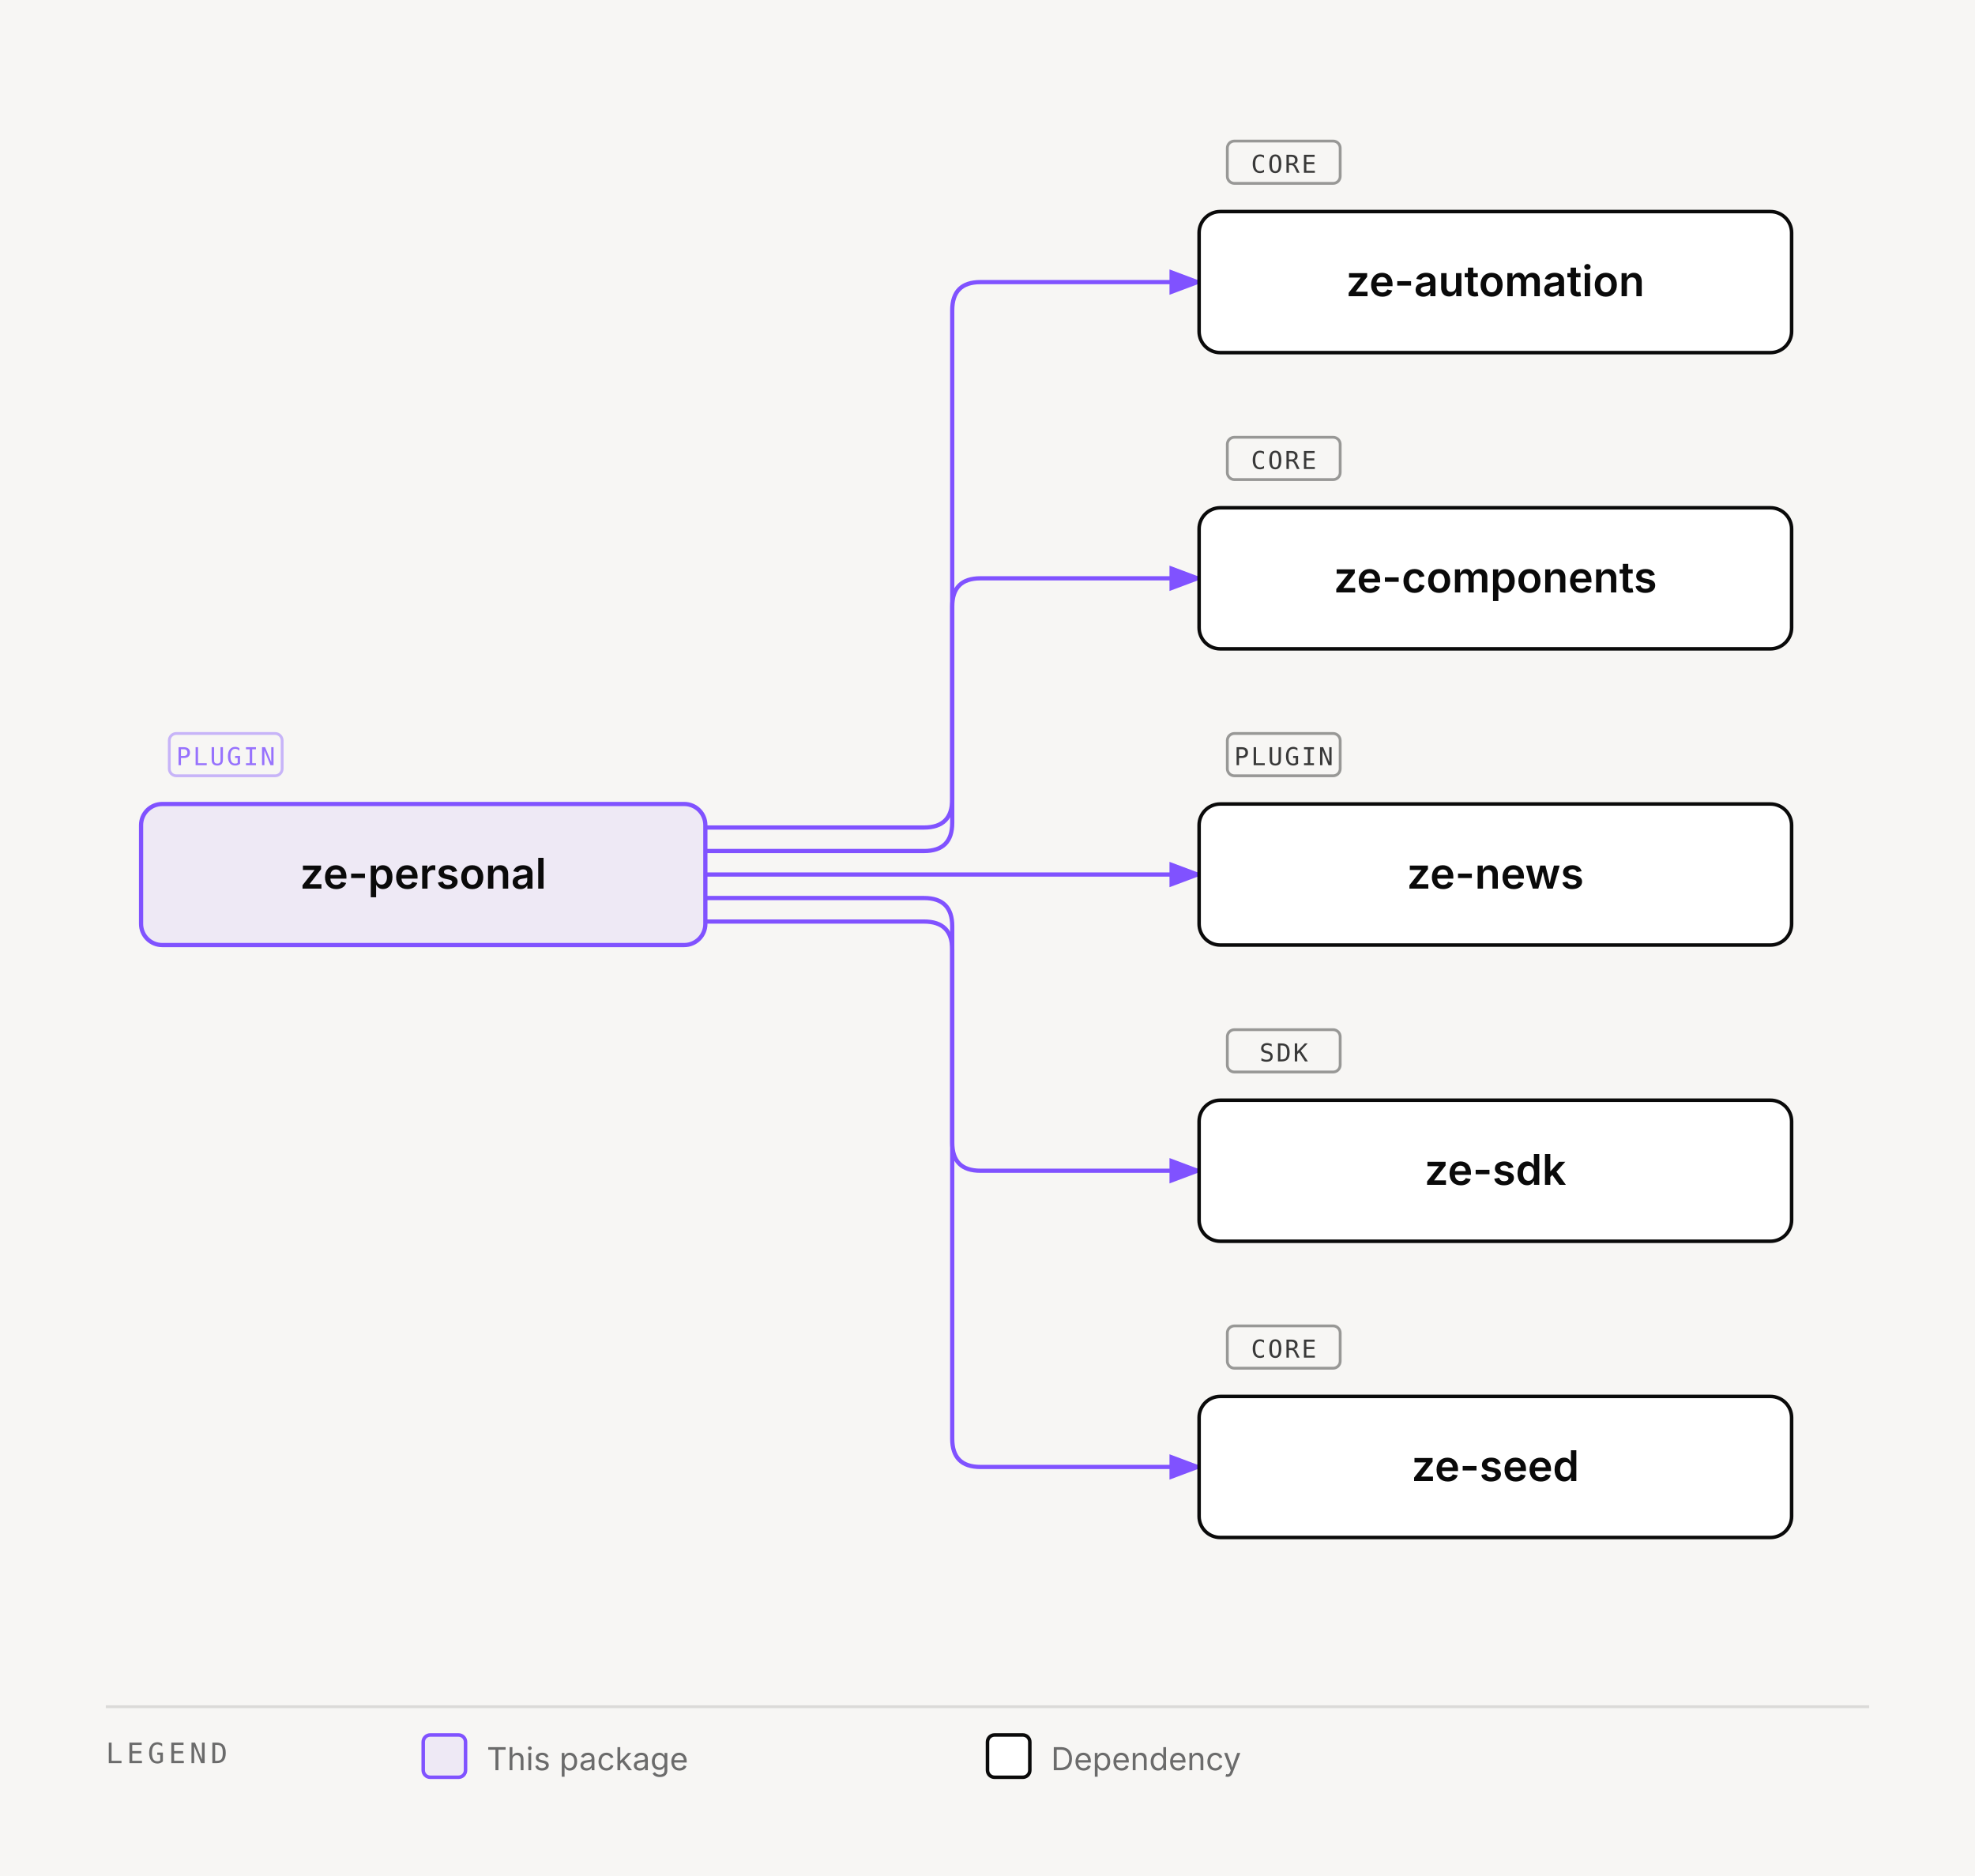
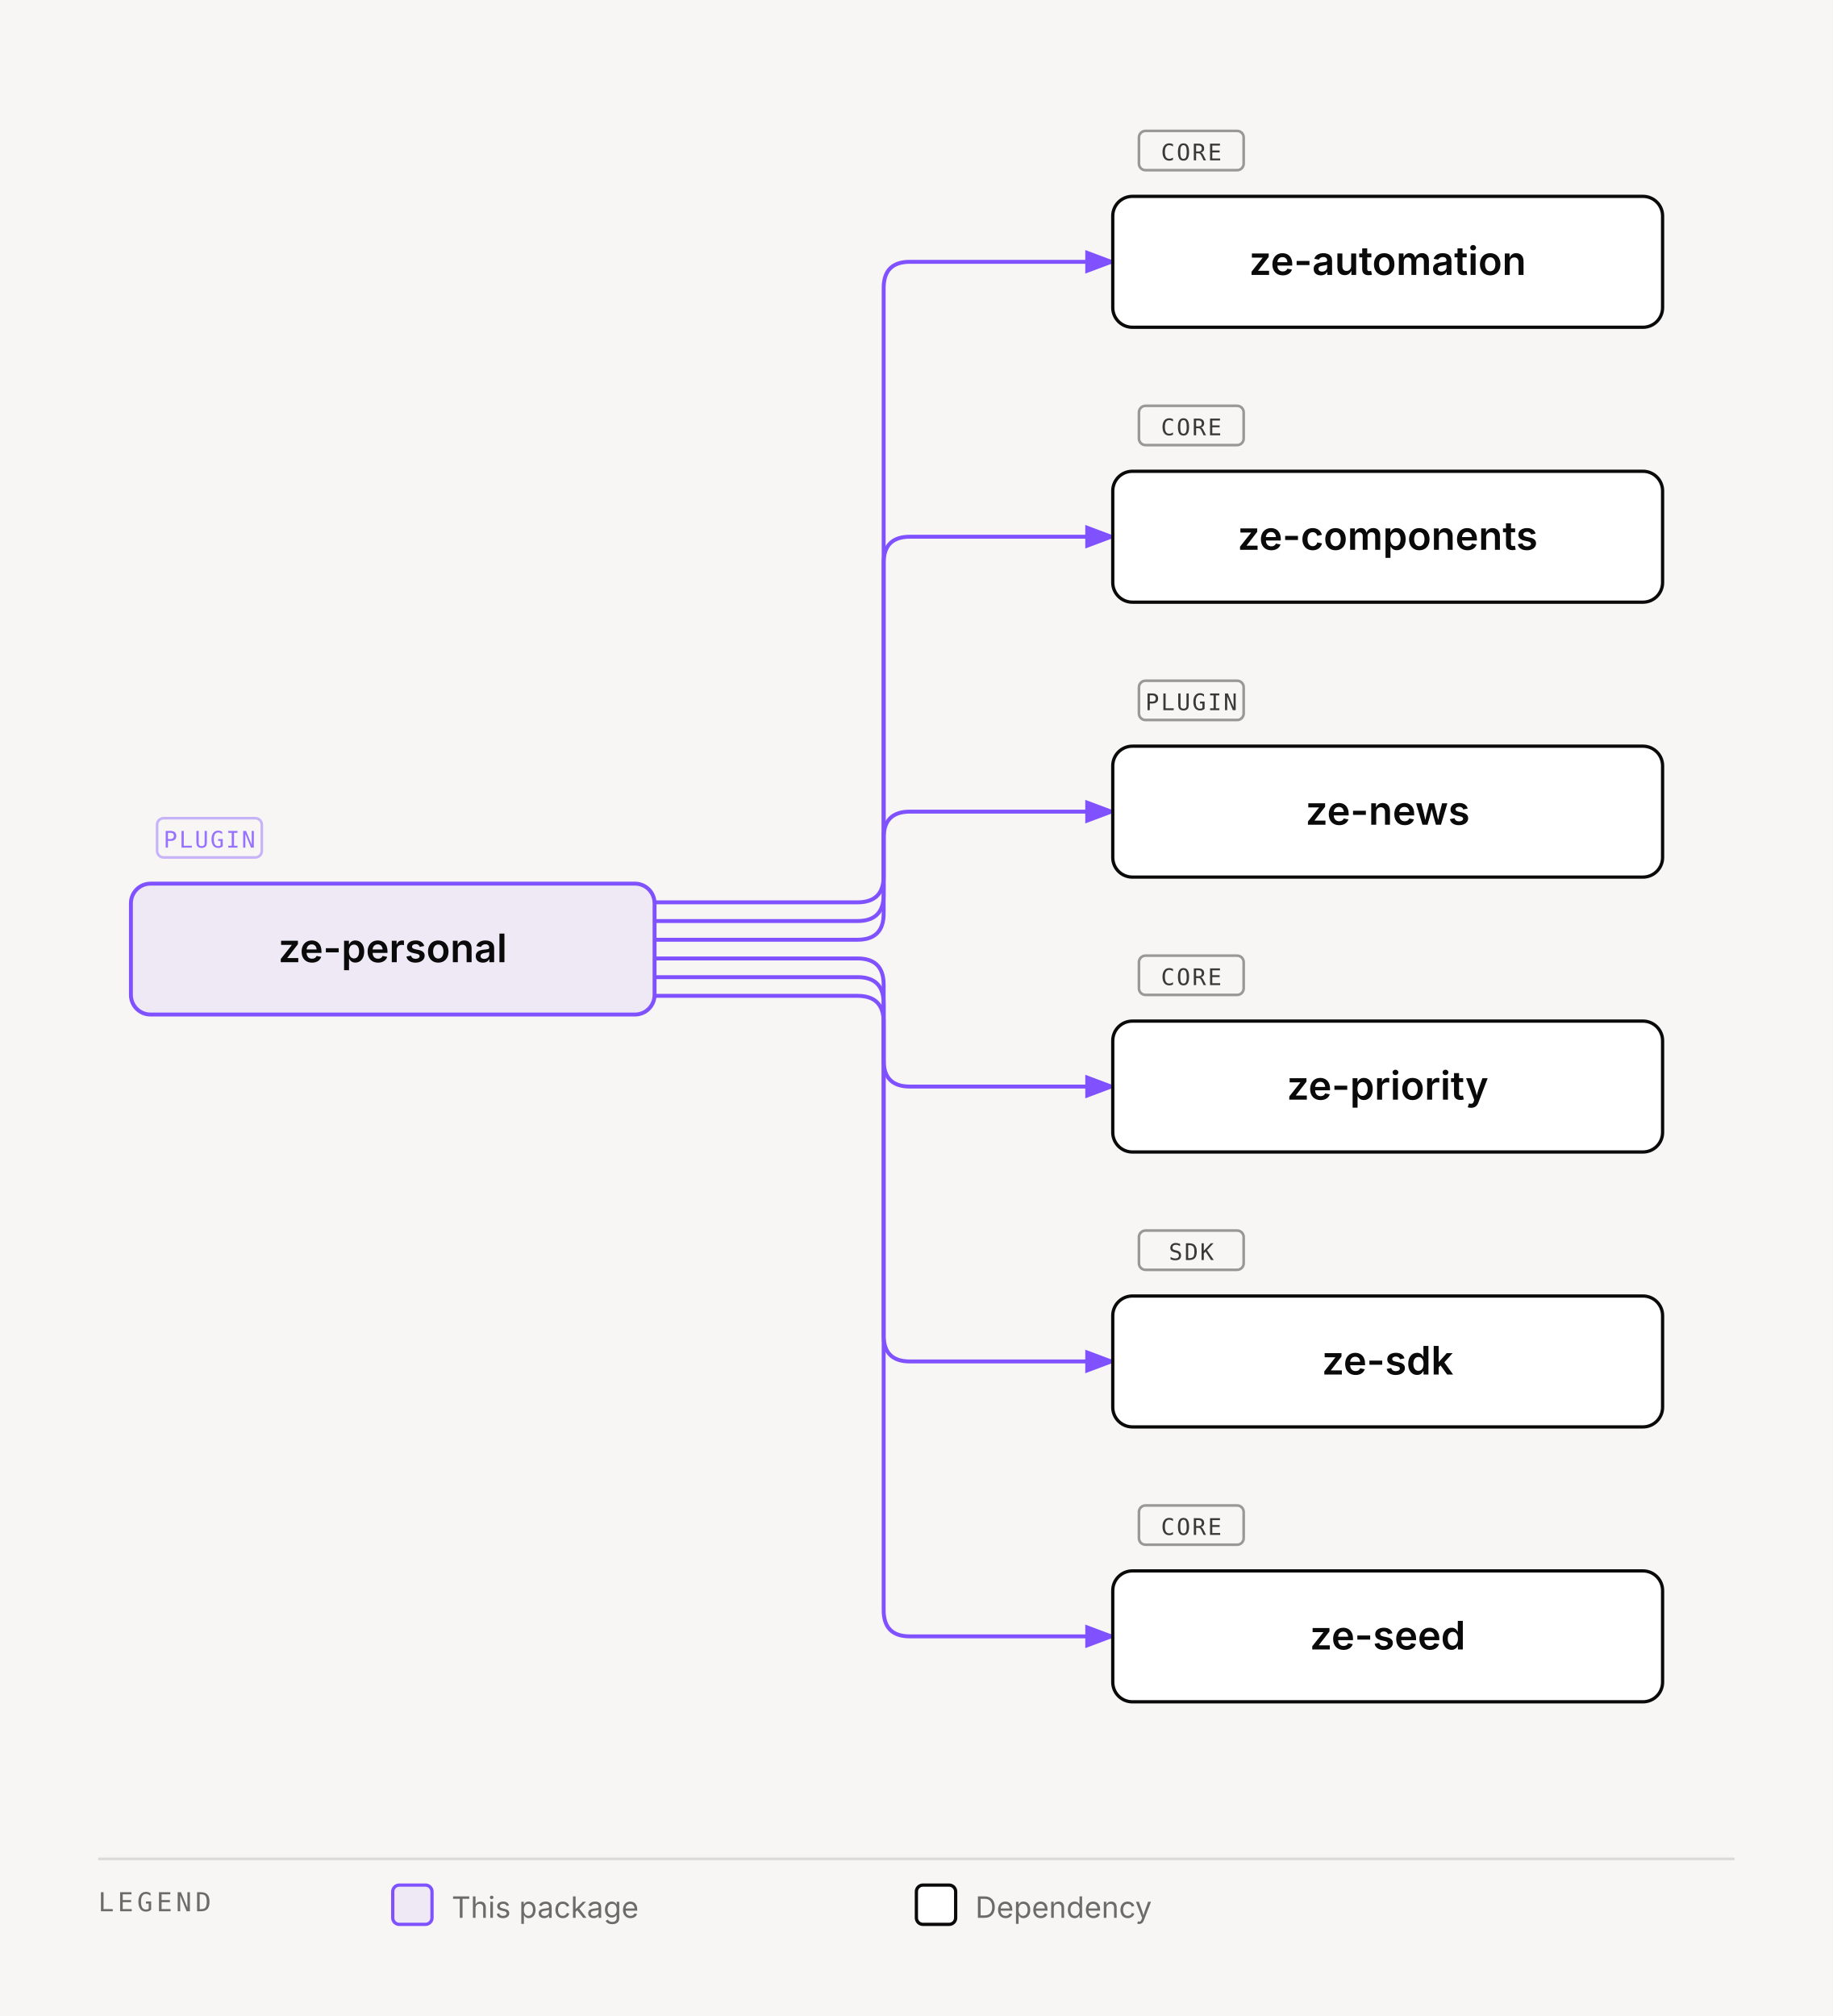
- <svg xmlns="http://www.w3.org/2000/svg" viewBox="0 0 560 532" role="img" aria-labelledby="dependencies-title dependencies-desc">
+ <svg xmlns="http://www.w3.org/2000/svg" viewBox="0 0 560 616" role="img" aria-labelledby="dependencies-title dependencies-desc">
  <defs>
    <marker id="arrow" markerWidth="8" markerHeight="6" refX="7" refY="3" orient="auto">
      <polygon points="0 0, 8 3, 0 6" fill="#6b6b6b" />
    </marker>
    <marker id="arrow-accent" markerWidth="8" markerHeight="6" refX="7" refY="3" orient="auto">
      <polygon points="0 0, 8 3, 0 6" fill="#8052ff" />
    </marker>
  </defs>
  <rect width="100%" height="100%" fill="#f7f6f4" />
-   <path d="M 200,234.667 H 262.0 Q 270.0,234.667 270.0,226.667 V 88.0 Q 270.0,80.0 278.0,80.0 H 340" fill="none" stroke="#8052ff" stroke-width="1.2" marker-end="url(#arrow-accent)" />
-   <path d="M 200,241.333 H 262.0 Q 270.0,241.333 270.0,233.333 V 172.0 Q 270.0,164.0 278.0,164.0 H 340" fill="none" stroke="#8052ff" stroke-width="1.2" marker-end="url(#arrow-accent)" />
-   <path d="M 200,248.0 H 340" fill="none" stroke="#8052ff" stroke-width="1.2" marker-end="url(#arrow-accent)" />
-   <path d="M 200,254.667 H 262.0 Q 270.0,254.667 270.0,262.667 V 324.0 Q 270.0,332.0 278.0,332.0 H 340" fill="none" stroke="#8052ff" stroke-width="1.2" marker-end="url(#arrow-accent)" />
-   <path d="M 200,261.333 H 262.0 Q 270.0,261.333 270.0,269.333 V 408.0 Q 270.0,416.0 278.0,416.0 H 340" fill="none" stroke="#8052ff" stroke-width="1.2" marker-end="url(#arrow-accent)" />
-   <rect x="48" y="208.0" width="32" height="12" rx="2" fill="#f7f6f4" />
-   <rect x="48" y="208.0" width="32" height="12" rx="2" fill="transparent" stroke="#8052ff" stroke-opacity="0.4" stroke-width="0.8" />
-   <text x="64" y="217.0" fill="#8052ff" fill-opacity="0.8" font-size="7" font-family="'Geist Mono', monospace" text-anchor="middle" letter-spacing="0.08em">PLUGIN</text>
-   <rect x="40" y="228.0" width="160" height="40" rx="6" fill="#f7f6f4" />
-   <rect x="40" y="228.0" width="160" height="40" rx="6" fill="rgba(128,82,255,0.08)" stroke="#8052ff" stroke-width="1.2" />
-   <text x="120.0" y="252.0" fill="#0a0a0a" font-size="12" font-weight="600" font-family="'Inter', sans-serif" text-anchor="middle">ze-personal</text>
+   <path d="M 200,275.714 H 262.0 Q 270.0,275.714 270.0,267.714 V 88.0 Q 270.0,80.0 278.0,80.0 H 340" fill="none" stroke="#8052ff" stroke-width="1.2" marker-end="url(#arrow-accent)" />
+   <path d="M 200,281.429 H 262.0 Q 270.0,281.429 270.0,273.429 V 172.0 Q 270.0,164.0 278.0,164.0 H 340" fill="none" stroke="#8052ff" stroke-width="1.2" marker-end="url(#arrow-accent)" />
+   <path d="M 200,287.143 H 262.0 Q 270.0,287.143 270.0,279.143 V 256.0 Q 270.0,248.0 278.0,248.0 H 340" fill="none" stroke="#8052ff" stroke-width="1.2" marker-end="url(#arrow-accent)" />
+   <path d="M 200,292.857 H 262.0 Q 270.0,292.857 270.0,300.857 V 324.0 Q 270.0,332.0 278.0,332.0 H 340" fill="none" stroke="#8052ff" stroke-width="1.2" marker-end="url(#arrow-accent)" />
+   <path d="M 200,298.571 H 262.0 Q 270.0,298.571 270.0,306.571 V 408.0 Q 270.0,416.0 278.0,416.0 H 340" fill="none" stroke="#8052ff" stroke-width="1.2" marker-end="url(#arrow-accent)" />
+   <path d="M 200,304.286 H 262.0 Q 270.0,304.286 270.0,312.286 V 492.0 Q 270.0,500.0 278.0,500.0 H 340" fill="none" stroke="#8052ff" stroke-width="1.2" marker-end="url(#arrow-accent)" />
+   <rect x="48" y="250.0" width="32" height="12" rx="2" fill="#f7f6f4" />
+   <rect x="48" y="250.0" width="32" height="12" rx="2" fill="transparent" stroke="#8052ff" stroke-opacity="0.4" stroke-width="0.8" />
+   <text x="64" y="259.0" fill="#8052ff" fill-opacity="0.8" font-size="7" font-family="'Geist Mono', monospace" text-anchor="middle" letter-spacing="0.08em">PLUGIN</text>
+   <rect x="40" y="270.0" width="160" height="40" rx="6" fill="#f7f6f4" />
+   <rect x="40" y="270.0" width="160" height="40" rx="6" fill="rgba(128,82,255,0.08)" stroke="#8052ff" stroke-width="1.2" />
+   <text x="120.0" y="294.0" fill="#0a0a0a" font-size="12" font-weight="600" font-family="'Inter', sans-serif" text-anchor="middle">ze-personal</text>
  <rect x="348" y="40" width="32" height="12" rx="2" fill="#f7f6f4" />
  <rect x="348" y="40" width="32" height="12" rx="2" fill="transparent" stroke="#0a0a0a" stroke-opacity="0.4" stroke-width="0.8" />
  <text x="364" y="49" fill="#0a0a0a" fill-opacity="0.8" font-size="7" font-family="'Geist Mono', monospace" text-anchor="middle" letter-spacing="0.08em">CORE</text>
  <rect x="340" y="60" width="168" height="40" rx="6" fill="#f7f6f4" />
  <rect x="340" y="60" width="168" height="40" rx="6" fill="#ffffff" stroke="#0a0a0a" stroke-width="1" />
  <text x="424.0" y="84.0" fill="#0a0a0a" font-size="12" font-weight="600" font-family="'Inter', sans-serif" text-anchor="middle">ze-automation</text>
  <rect x="348" y="124" width="32" height="12" rx="2" fill="#f7f6f4" />
  <rect x="348" y="124" width="32" height="12" rx="2" fill="transparent" stroke="#0a0a0a" stroke-opacity="0.4" stroke-width="0.8" />
  <text x="364" y="133" fill="#0a0a0a" fill-opacity="0.8" font-size="7" font-family="'Geist Mono', monospace" text-anchor="middle" letter-spacing="0.08em">CORE</text>
  <rect x="340" y="144" width="168" height="40" rx="6" fill="#f7f6f4" />
  <rect x="340" y="144" width="168" height="40" rx="6" fill="#ffffff" stroke="#0a0a0a" stroke-width="1" />
  <text x="424.0" y="168.0" fill="#0a0a0a" font-size="12" font-weight="600" font-family="'Inter', sans-serif" text-anchor="middle">ze-components</text>
  <rect x="348" y="208" width="32" height="12" rx="2" fill="#f7f6f4" />
  <rect x="348" y="208" width="32" height="12" rx="2" fill="transparent" stroke="#0a0a0a" stroke-opacity="0.4" stroke-width="0.8" />
  <text x="364" y="217" fill="#0a0a0a" fill-opacity="0.8" font-size="7" font-family="'Geist Mono', monospace" text-anchor="middle" letter-spacing="0.08em">PLUGIN</text>
  <rect x="340" y="228" width="168" height="40" rx="6" fill="#f7f6f4" />
  <rect x="340" y="228" width="168" height="40" rx="6" fill="#ffffff" stroke="#0a0a0a" stroke-width="1" />
  <text x="424.0" y="252.0" fill="#0a0a0a" font-size="12" font-weight="600" font-family="'Inter', sans-serif" text-anchor="middle">ze-news</text>
  <rect x="348" y="292" width="32" height="12" rx="2" fill="#f7f6f4" />
  <rect x="348" y="292" width="32" height="12" rx="2" fill="transparent" stroke="#0a0a0a" stroke-opacity="0.4" stroke-width="0.8" />
-   <text x="364" y="301" fill="#0a0a0a" fill-opacity="0.8" font-size="7" font-family="'Geist Mono', monospace" text-anchor="middle" letter-spacing="0.08em">SDK</text>
+   <text x="364" y="301" fill="#0a0a0a" fill-opacity="0.8" font-size="7" font-family="'Geist Mono', monospace" text-anchor="middle" letter-spacing="0.08em">CORE</text>
  <rect x="340" y="312" width="168" height="40" rx="6" fill="#f7f6f4" />
  <rect x="340" y="312" width="168" height="40" rx="6" fill="#ffffff" stroke="#0a0a0a" stroke-width="1" />
-   <text x="424.0" y="336.0" fill="#0a0a0a" font-size="12" font-weight="600" font-family="'Inter', sans-serif" text-anchor="middle">ze-sdk</text>
+   <text x="424.0" y="336.0" fill="#0a0a0a" font-size="12" font-weight="600" font-family="'Inter', sans-serif" text-anchor="middle">ze-priority</text>
  <rect x="348" y="376" width="32" height="12" rx="2" fill="#f7f6f4" />
  <rect x="348" y="376" width="32" height="12" rx="2" fill="transparent" stroke="#0a0a0a" stroke-opacity="0.4" stroke-width="0.8" />
-   <text x="364" y="385" fill="#0a0a0a" fill-opacity="0.8" font-size="7" font-family="'Geist Mono', monospace" text-anchor="middle" letter-spacing="0.08em">CORE</text>
+   <text x="364" y="385" fill="#0a0a0a" fill-opacity="0.8" font-size="7" font-family="'Geist Mono', monospace" text-anchor="middle" letter-spacing="0.08em">SDK</text>
  <rect x="340" y="396" width="168" height="40" rx="6" fill="#f7f6f4" />
  <rect x="340" y="396" width="168" height="40" rx="6" fill="#ffffff" stroke="#0a0a0a" stroke-width="1" />
-   <text x="424.0" y="420.0" fill="#0a0a0a" font-size="12" font-weight="600" font-family="'Inter', sans-serif" text-anchor="middle">ze-seed</text>
-   <line x1="30" y1="484" x2="530" y2="484" stroke="rgba(10,10,10,0.12)" stroke-width="0.8" />
-   <text x="30" y="500" fill="#6b6b6b" font-size="8" font-family="'Geist Mono', monospace" letter-spacing="0.14em">LEGEND</text>
-   <rect x="120" y="492" width="12" height="12" rx="2" fill="rgba(128,82,255,0.08)" stroke="#8052ff" stroke-width="1" />
-   <text x="138" y="502" fill="#6b6b6b" font-size="9" font-family="'Inter', sans-serif">This package</text>
-   <rect x="280" y="492" width="12" height="12" rx="2" fill="#ffffff" stroke="#0a0a0a" stroke-width="1" />
-   <text x="298" y="502" fill="#6b6b6b" font-size="9" font-family="'Inter', sans-serif">Dependency</text>
+   <text x="424.0" y="420.0" fill="#0a0a0a" font-size="12" font-weight="600" font-family="'Inter', sans-serif" text-anchor="middle">ze-sdk</text>
+   <rect x="348" y="460" width="32" height="12" rx="2" fill="#f7f6f4" />
+   <rect x="348" y="460" width="32" height="12" rx="2" fill="transparent" stroke="#0a0a0a" stroke-opacity="0.4" stroke-width="0.8" />
+   <text x="364" y="469" fill="#0a0a0a" fill-opacity="0.8" font-size="7" font-family="'Geist Mono', monospace" text-anchor="middle" letter-spacing="0.08em">CORE</text>
+   <rect x="340" y="480" width="168" height="40" rx="6" fill="#f7f6f4" />
+   <rect x="340" y="480" width="168" height="40" rx="6" fill="#ffffff" stroke="#0a0a0a" stroke-width="1" />
+   <text x="424.0" y="504.0" fill="#0a0a0a" font-size="12" font-weight="600" font-family="'Inter', sans-serif" text-anchor="middle">ze-seed</text>
+   <line x1="30" y1="568" x2="530" y2="568" stroke="rgba(10,10,10,0.12)" stroke-width="0.8" />
+   <text x="30" y="584" fill="#6b6b6b" font-size="8" font-family="'Geist Mono', monospace" letter-spacing="0.14em">LEGEND</text>
+   <rect x="120" y="576" width="12" height="12" rx="2" fill="rgba(128,82,255,0.08)" stroke="#8052ff" stroke-width="1" />
+   <text x="138" y="586" fill="#6b6b6b" font-size="9" font-family="'Inter', sans-serif">This package</text>
+   <rect x="280" y="576" width="12" height="12" rx="2" fill="#ffffff" stroke="#0a0a0a" stroke-width="1" />
+   <text x="298" y="586" fill="#6b6b6b" font-size="9" font-family="'Inter', sans-serif">Dependency</text>
</svg>
